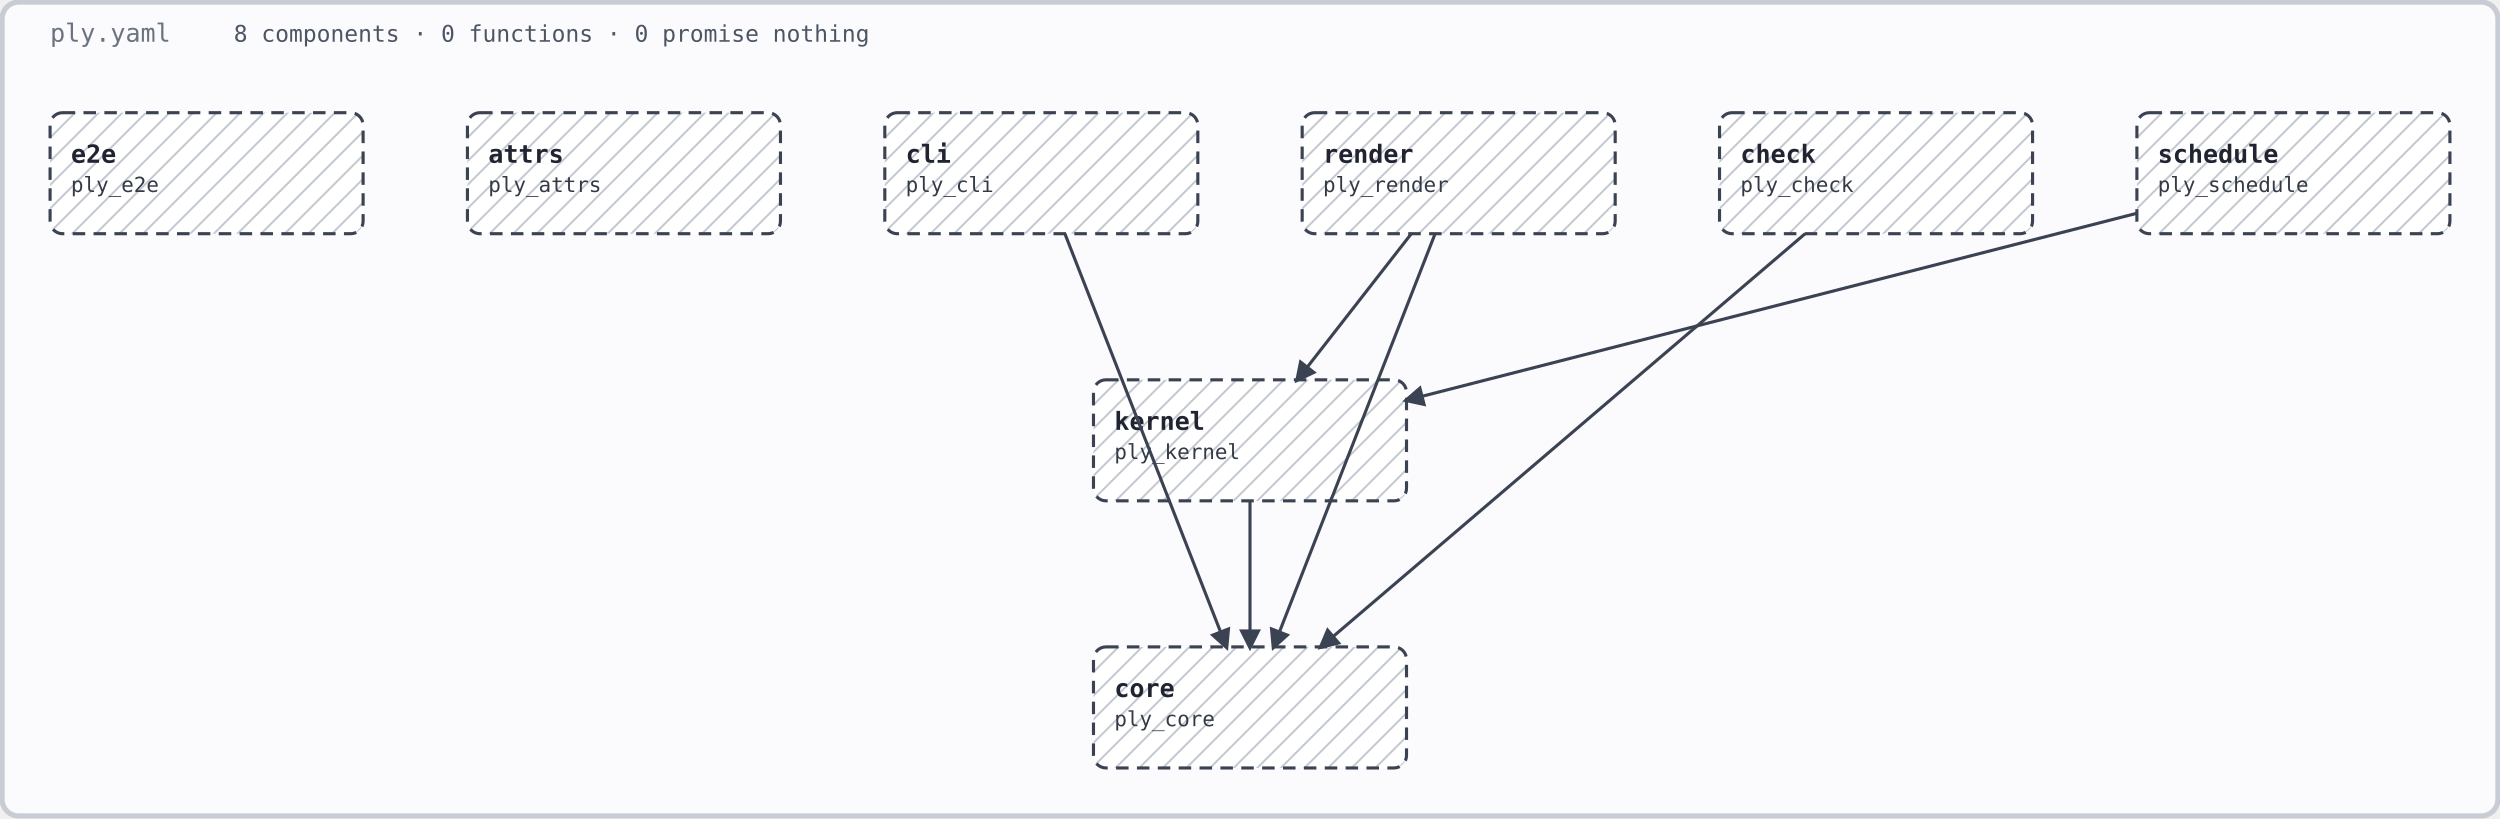
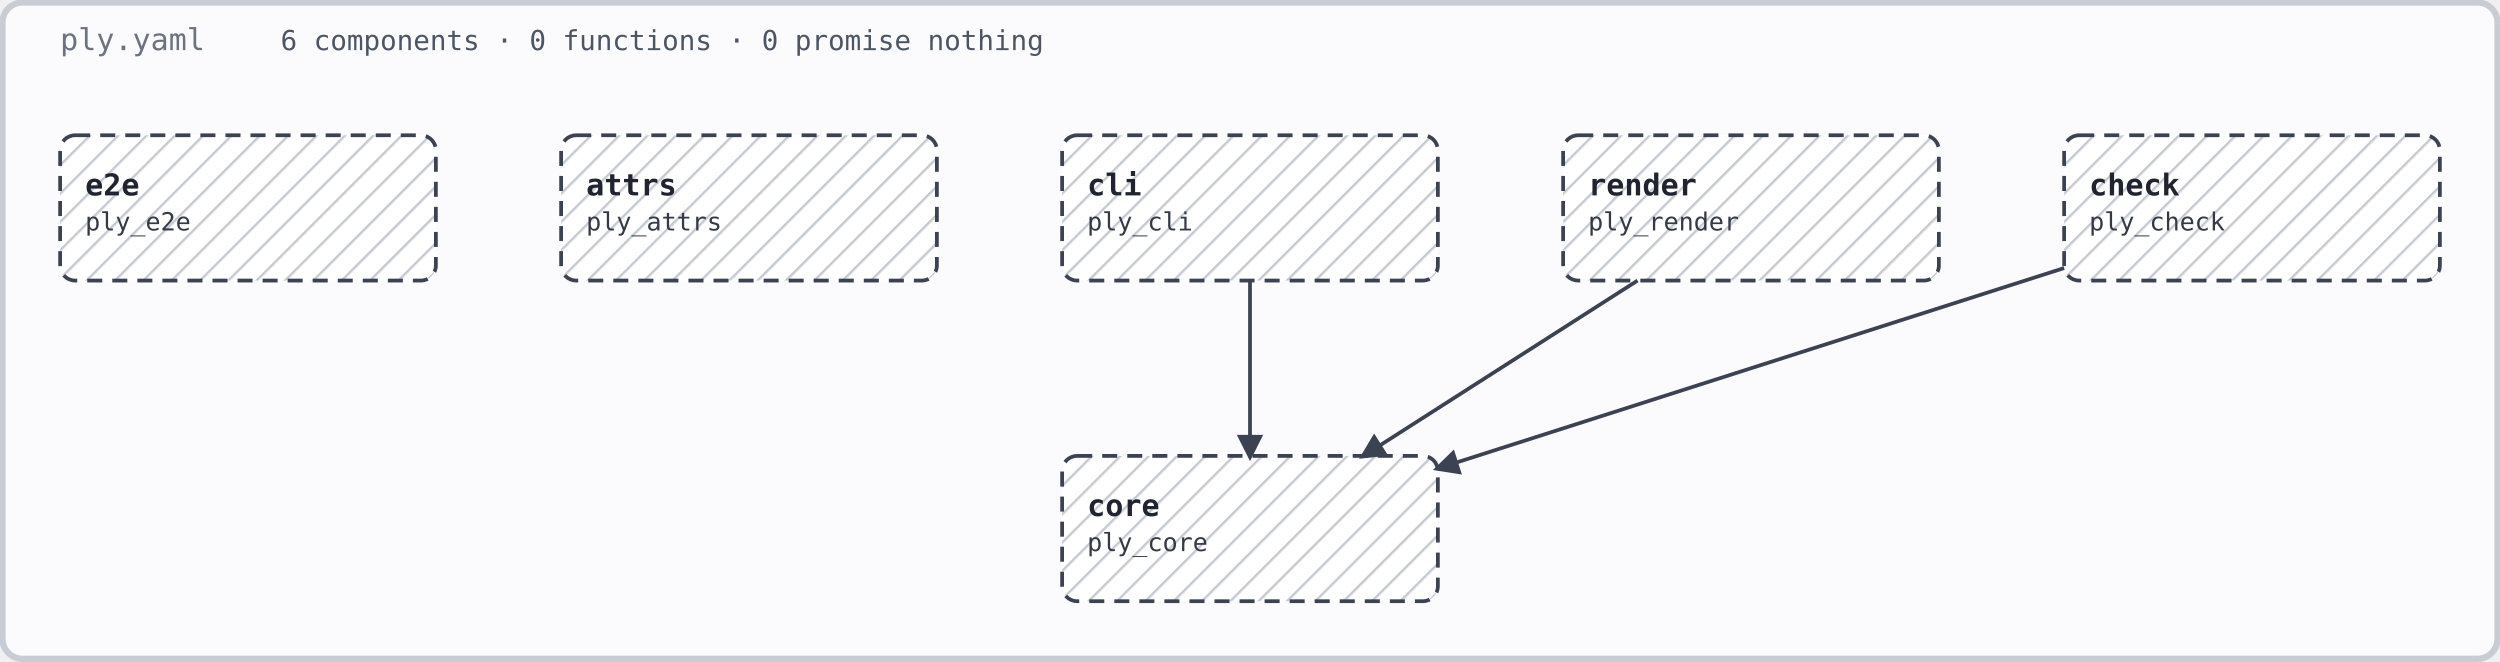
- <svg xmlns="http://www.w3.org/2000/svg" width="1198.0" height="392.0" viewBox="0 0 1198.0 392.0" font-family="monospace" font-size="12">
+ <svg xmlns="http://www.w3.org/2000/svg" width="998.0" height="264.0" viewBox="0 0 998.0 264.0" font-family="monospace" font-size="12">
  <style>.workspace-frame{fill:#fbfbfd;stroke:#c8ccd4;stroke-width:2.5}.workspace-title{fill:#6b7280}.verdict-strip-text{fill:#4b5563;font-size:11px}.component-box{stroke:#3b4252;stroke-width:1.5}.hollow-box{stroke-dasharray:6 4}.collapsed-stack{stroke:#3b4252;stroke-width:1.5}.pure-seal{fill:none;stroke:#3b4252}.strict-notch{fill:#1f2430}.component-name{fill:#1f2430;font-weight:bold}.component-anchor{fill:#333a45;font-size:10px}.component-owns{fill:#333a45;font-size:10px;font-style:italic}.ceiling-unclaimed{fill:url(#unclaimed-hatch)}.ceiling-tested{fill:#eef0f3}.ceiling-fuzzed{fill:#d2d7de}.ceiling-bounded{fill:#aeb6c2}.ceiling-proved{fill:#8792a3}.contract-mark{fill:#1f2430}.fn-clause{font:11px ui-monospace,SFMono-Regular,Menlo,monospace;fill:#3c4658}.cap-badge rect{fill:#eceef2;stroke:#9aa2b1}.cap-badge text{fill:#4b5563;font-size:10px}.profile-tag rect{fill:#eef2fb;stroke:#5570a8}.profile-tag text{fill:#334b78;font-size:10px}.fn-chip-box{fill:#f6f7f9;stroke:#9aa2b1}.fn-chip-box-synth{fill:#ecdff5;stroke:#9aa2b1}.fn-name{fill:#1f2430}.fn-checks{fill:#4b5563;font-size:9px}.fn-check-with{fill:#6b7280;font-size:10px}.fn-examples{fill:#6b7280;font-size:10px}.fn-shield{fill:none;stroke:#9a7a1f;font-size:13px}.unresolved-pin circle,.registry-pin circle{fill:#fff6d8;stroke:#b08900}.pin-label{fill:#7a5c00;font-size:10px;text-anchor:middle}.edge-line{fill:none;stroke:#3b4252;stroke-width:1.5}.edge-label{fill:#3b4252;font-size:10px;text-anchor:middle}.deny-line{fill:none;stroke:#c9534f;stroke-width:1.5}.deny-bar{stroke:#c9534f;stroke-width:3}.deny-except{fill:#8f2f2c;font-size:10px;text-anchor:middle}.any-node circle{fill:#eceef2;stroke:#9aa2b1}.any-label{fill:#4b5563;text-anchor:middle}.external-box{fill:none;stroke:#3b4252;stroke-width:1.5}#arrow path{fill:#3b4252}@media (prefers-color-scheme: dark){.workspace-frame{fill:#15171c;stroke:#333947}.workspace-title{fill:#8b93a1}.verdict-strip-text{fill:#a3abb9}.component-box,.collapsed-stack,.external-box{stroke:#8891a3}.component-name{fill:#e6e9ef}.component-anchor,.component-owns{fill:#98a0ae}.ceiling-unclaimed{fill:url(#unclaimed-hatch-dark)}.ceiling-tested{fill:#242832}.ceiling-fuzzed{fill:#333947}.ceiling-bounded{fill:#464e60}.ceiling-proved{fill:#5b6479}.contract-mark{fill:#c8cede}.fn-clause{fill:#aab3c4}.cap-badge rect{fill:#252a35;stroke:#6d7686}.cap-badge text{fill:#b6bdca}.profile-tag rect{fill:#1d2532;stroke:#5570a8}.profile-tag text{fill:#9fb6dd}.fn-chip-box{fill:#1c1f27;stroke:#6d7686}.fn-chip-box-synth{fill:#2a2033;stroke:#6d7686}.fn-name{fill:#e6e9ef}.fn-checks{fill:#a3abb9}.fn-check-with,.fn-examples{fill:#8b93a1}.pure-seal,.strict-notch{fill:#c8cede}.pure-seal{fill:none;stroke:#c8cede}.edge-line{stroke:#98a0ae}.edge-label{fill:#a3abb9}.deny-line,.deny-bar{stroke:#e8524b}.deny-except{fill:#e8524b}.any-node circle{fill:#252a35;stroke:#6d7686}.any-label{fill:#a3abb9}.unresolved-pin circle,.registry-pin circle{fill:#2e2814;stroke:#d4a72c}.pin-label{fill:#e3c66b}#arrow path{fill:#98a0ae}}</style>
  <defs>
    <marker id="arrow" viewBox="0 0 10 10" refX="8" refY="5" markerWidth="7" markerHeight="7" orient="auto-start-reverse">
      <path d="M 0 0 L 10 5 L 0 10 z" />
    </marker>
    <pattern id="unclaimed-hatch" patternUnits="userSpaceOnUse" width="8" height="8" patternTransform="rotate(45)">
      <rect width="8" height="8" fill="#fff" />
      <line x1="0" y1="0" x2="0" y2="8" stroke="#c8ccd4" stroke-width="2" />
    </pattern>
    <pattern id="unclaimed-hatch-dark" patternUnits="userSpaceOnUse" width="8" height="8" patternTransform="rotate(45)">
      <rect width="8" height="8" fill="#15171c" />
      <line x1="0" y1="0" x2="0" y2="8" stroke="#4a5262" stroke-width="2" />
    </pattern>
  </defs>
-   <rect class="workspace-frame" x="1" y="1" width="1196.0" height="390.0" rx="8" />
+   <rect class="workspace-frame" x="1" y="1" width="996.0" height="262.0" rx="8" />
  <g>
    <text class="workspace-title" x="24.0" y="20">ply.yaml</text>
  </g>
  <g class="verdict-strip">
-     <text class="verdict-strip-text" x="112.0" y="20">8 components · 0 functions · 0 promise nothing</text>
+     <text class="verdict-strip-text" x="112.0" y="20">6 components · 0 functions · 0 promise nothing</text>
  </g>
  <g transform="translate(24.0,54.0)">
    <g class="component" data-name="e2e">
      <rect class="component-box ceiling-unclaimed hollow-box" x="0" y="0" width="150.0" height="58.0" rx="6" />
      <text class="component-name" x="10.0" y="24.0">e2e</text>
      <text class="component-anchor" x="10.0" y="38.0">ply_e2e</text>
    </g>
  </g>
  <g transform="translate(224.0,54.0)">
    <g class="component" data-name="attrs">
      <rect class="component-box ceiling-unclaimed hollow-box" x="0" y="0" width="150.0" height="58.0" rx="6" />
      <text class="component-name" x="10.0" y="24.0">attrs</text>
      <text class="component-anchor" x="10.0" y="38.0">ply_attrs</text>
    </g>
  </g>
-   <g transform="translate(524.0,310.0)">
+   <g transform="translate(424.0,182.0)">
    <g class="component" data-name="core">
      <rect class="component-box ceiling-unclaimed hollow-box" x="0" y="0" width="150.0" height="58.0" rx="6" />
      <text class="component-name" x="10.0" y="24.0">core</text>
      <text class="component-anchor" x="10.0" y="38.0">ply_core</text>
    </g>
  </g>
  <g transform="translate(424.0,54.0)">
    <g class="component" data-name="cli">
      <rect class="component-box ceiling-unclaimed hollow-box" x="0" y="0" width="150.0" height="58.0" rx="6" />
      <text class="component-name" x="10.0" y="24.0">cli</text>
      <text class="component-anchor" x="10.0" y="38.0">ply_cli</text>
    </g>
  </g>
  <g transform="translate(624.0,54.0)">
    <g class="component" data-name="render">
      <rect class="component-box ceiling-unclaimed hollow-box" x="0" y="0" width="150.0" height="58.0" rx="6" />
      <text class="component-name" x="10.0" y="24.0">render</text>
      <text class="component-anchor" x="10.0" y="38.0">ply_render</text>
    </g>
  </g>
  <g transform="translate(824.0,54.0)">
    <g class="component" data-name="check">
      <rect class="component-box ceiling-unclaimed hollow-box" x="0" y="0" width="150.0" height="58.0" rx="6" />
      <text class="component-name" x="10.0" y="24.0">check</text>
      <text class="component-anchor" x="10.0" y="38.0">ply_check</text>
    </g>
  </g>
-   <g transform="translate(524.0,182.0)">
-     <g class="component" data-name="kernel">
-       <rect class="component-box ceiling-unclaimed hollow-box" x="0" y="0" width="150.0" height="58.0" rx="6" />
-       <text class="component-name" x="10.0" y="24.0">kernel</text>
-       <text class="component-anchor" x="10.0" y="38.0">ply_kernel</text>
-     </g>
-   </g>
-   <g transform="translate(1024.0,54.0)">
-     <g class="component" data-name="schedule">
-       <rect class="component-box ceiling-unclaimed hollow-box" x="0" y="0" width="150.0" height="58.0" rx="6" />
-       <text class="component-name" x="10.0" y="24.0">schedule</text>
-       <text class="component-anchor" x="10.0" y="38.0">ply_schedule</text>
-     </g>
+   <g class="edge-call">
+     <path class="edge-line" d="M 499.0 112.0 L 499.0 182.0" marker-end="url(#arrow)" />
  </g>
  <g class="edge-call">
-     <path class="edge-line" d="M 510.3 112.0 L 587.7 310.0" marker-end="url(#arrow)" />
+     <path class="edge-line" d="M 653.7 112.0 L 544.3 182.0" marker-end="url(#arrow)" />
  </g>
  <g class="edge-call">
-     <path class="edge-line" d="M 687.7 112.0 L 610.3 310.0" marker-end="url(#arrow)" />
-   </g>
-   <g class="edge-call">
-     <path class="edge-line" d="M 676.3 112.0 L 621.7 182.0" marker-end="url(#arrow)" />
-   </g>
-   <g class="edge-call">
-     <path class="edge-line" d="M 865.0 112.0 L 633.0 310.0" marker-end="url(#arrow)" />
-   </g>
-   <g class="edge-call">
-     <path class="edge-line" d="M 599.0 240.0 L 599.0 310.0" marker-end="url(#arrow)" />
-   </g>
-   <g class="edge-call">
-     <path class="edge-line" d="M 1024.0 102.2 L 674.0 191.8" marker-end="url(#arrow)" />
+     <path class="edge-line" d="M 824.0 107.0 L 574.0 187.0" marker-end="url(#arrow)" />
  </g>
</svg>
